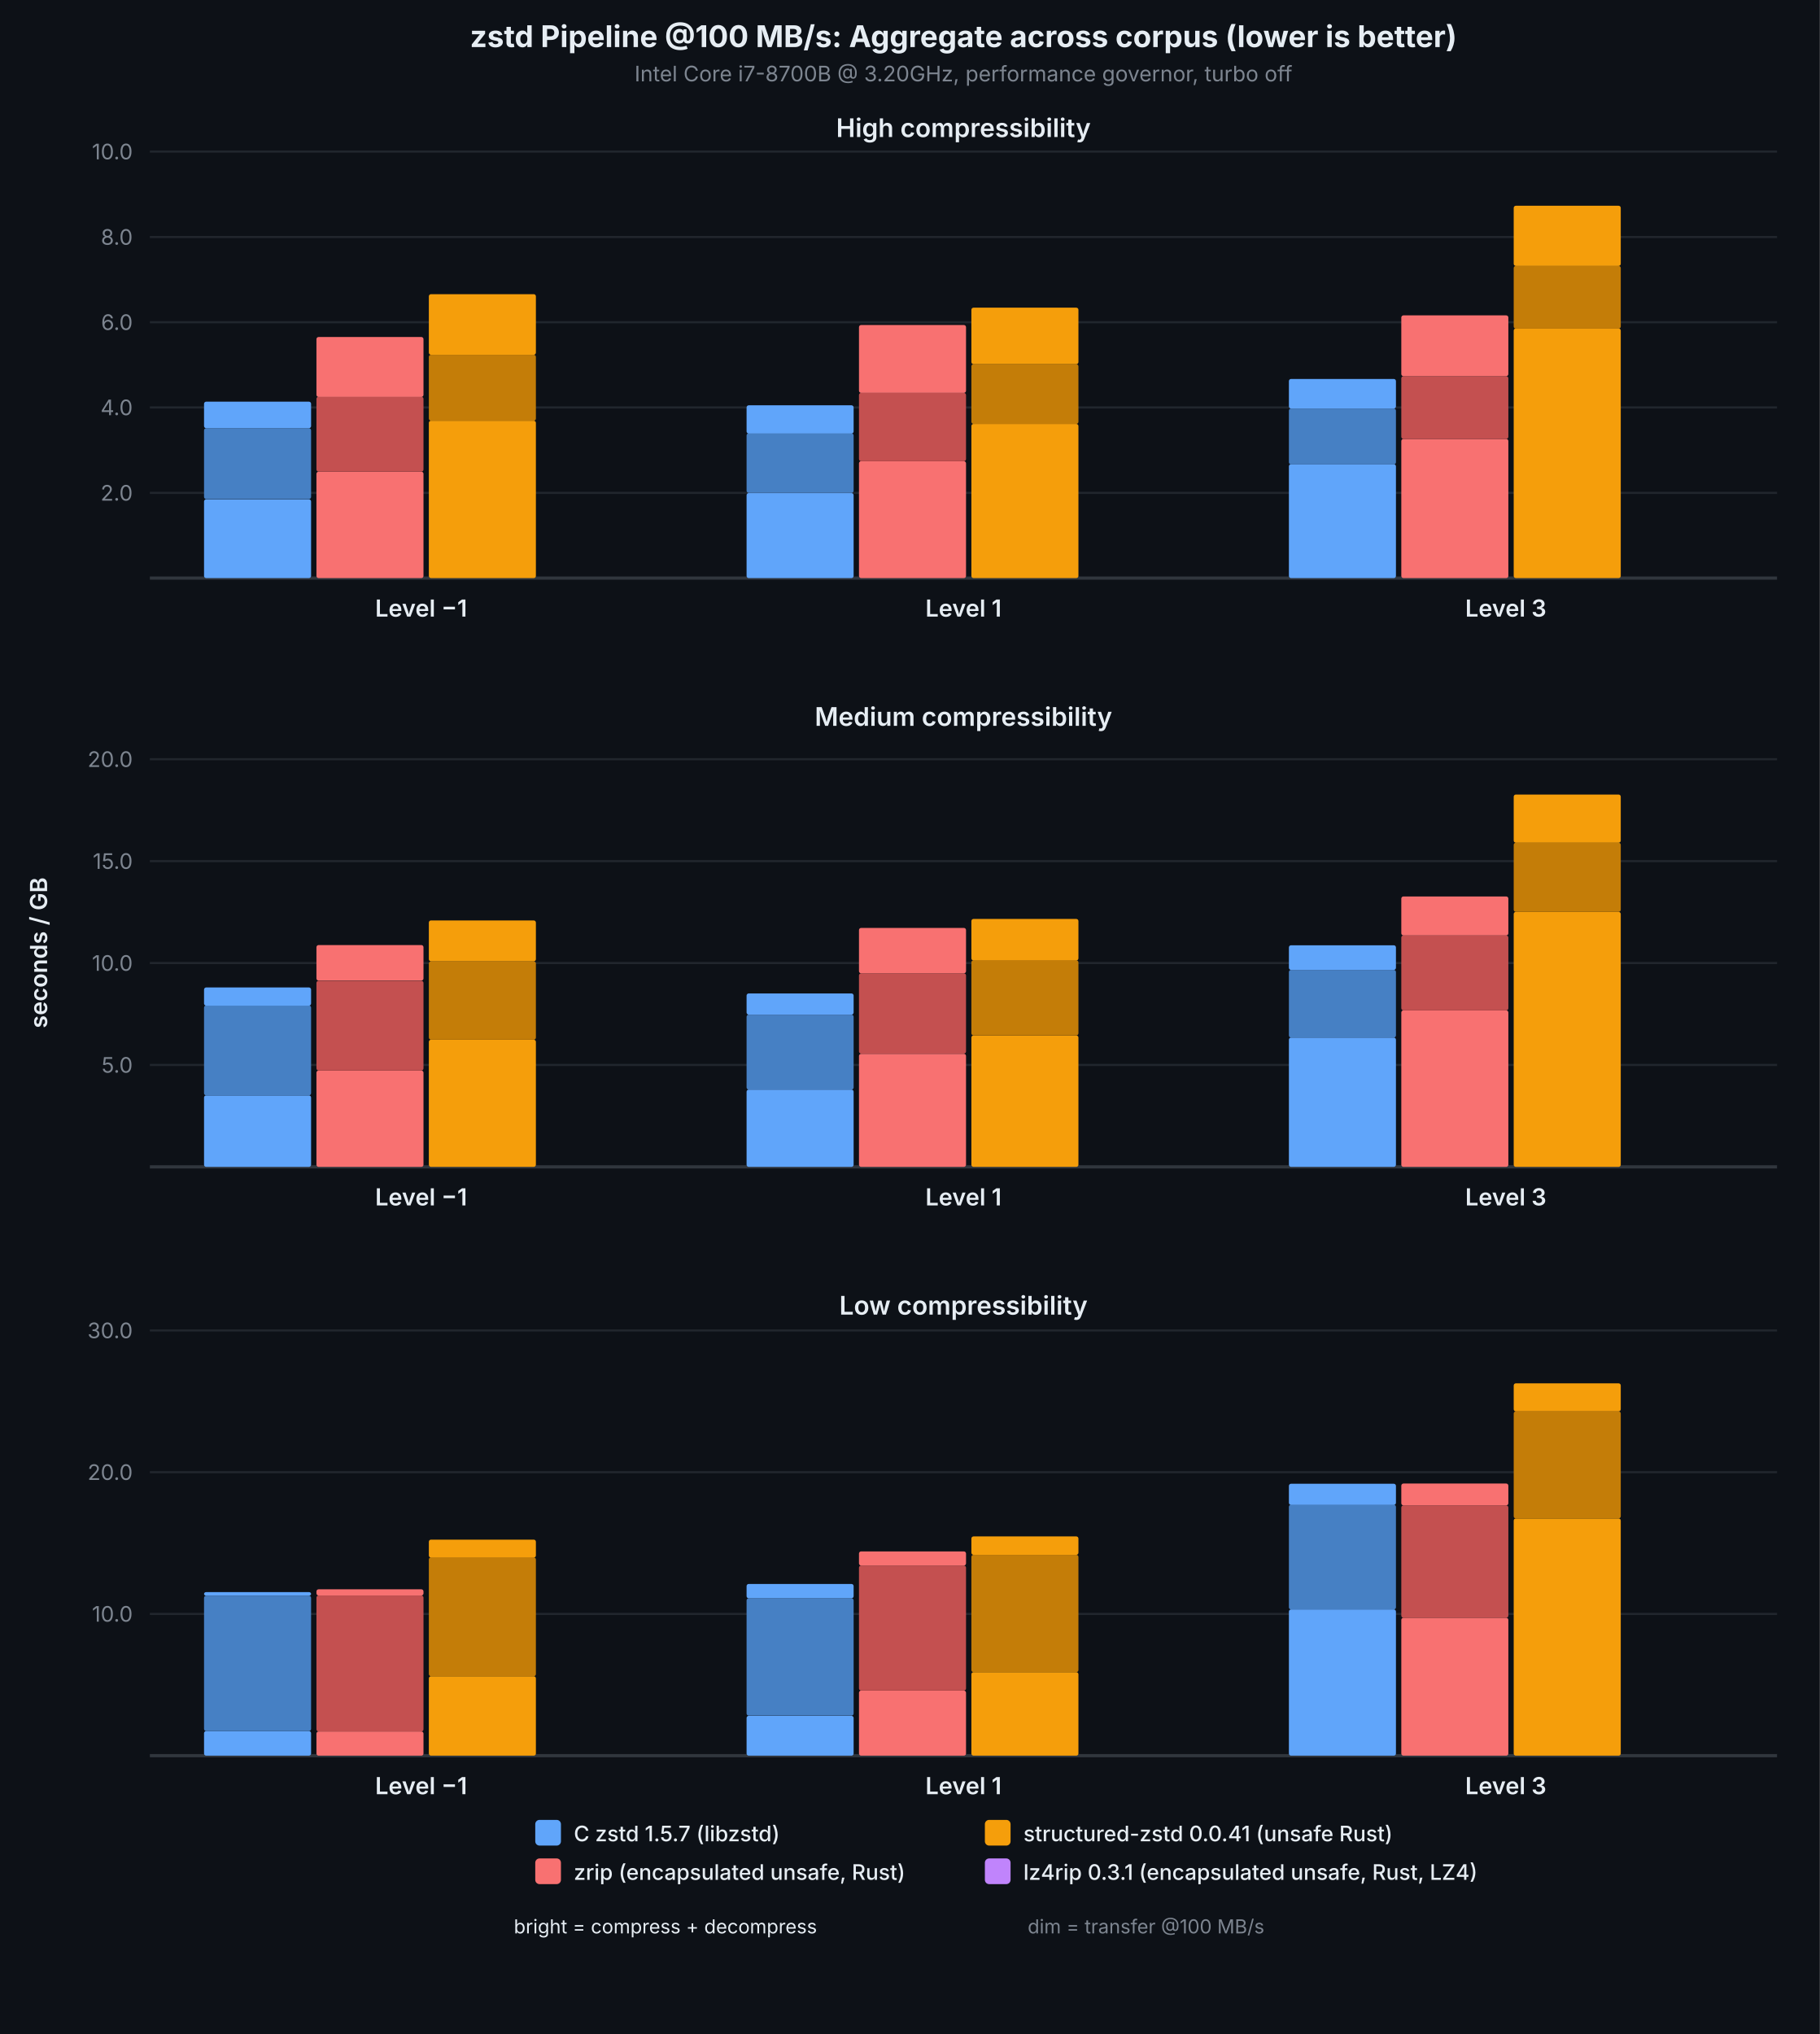
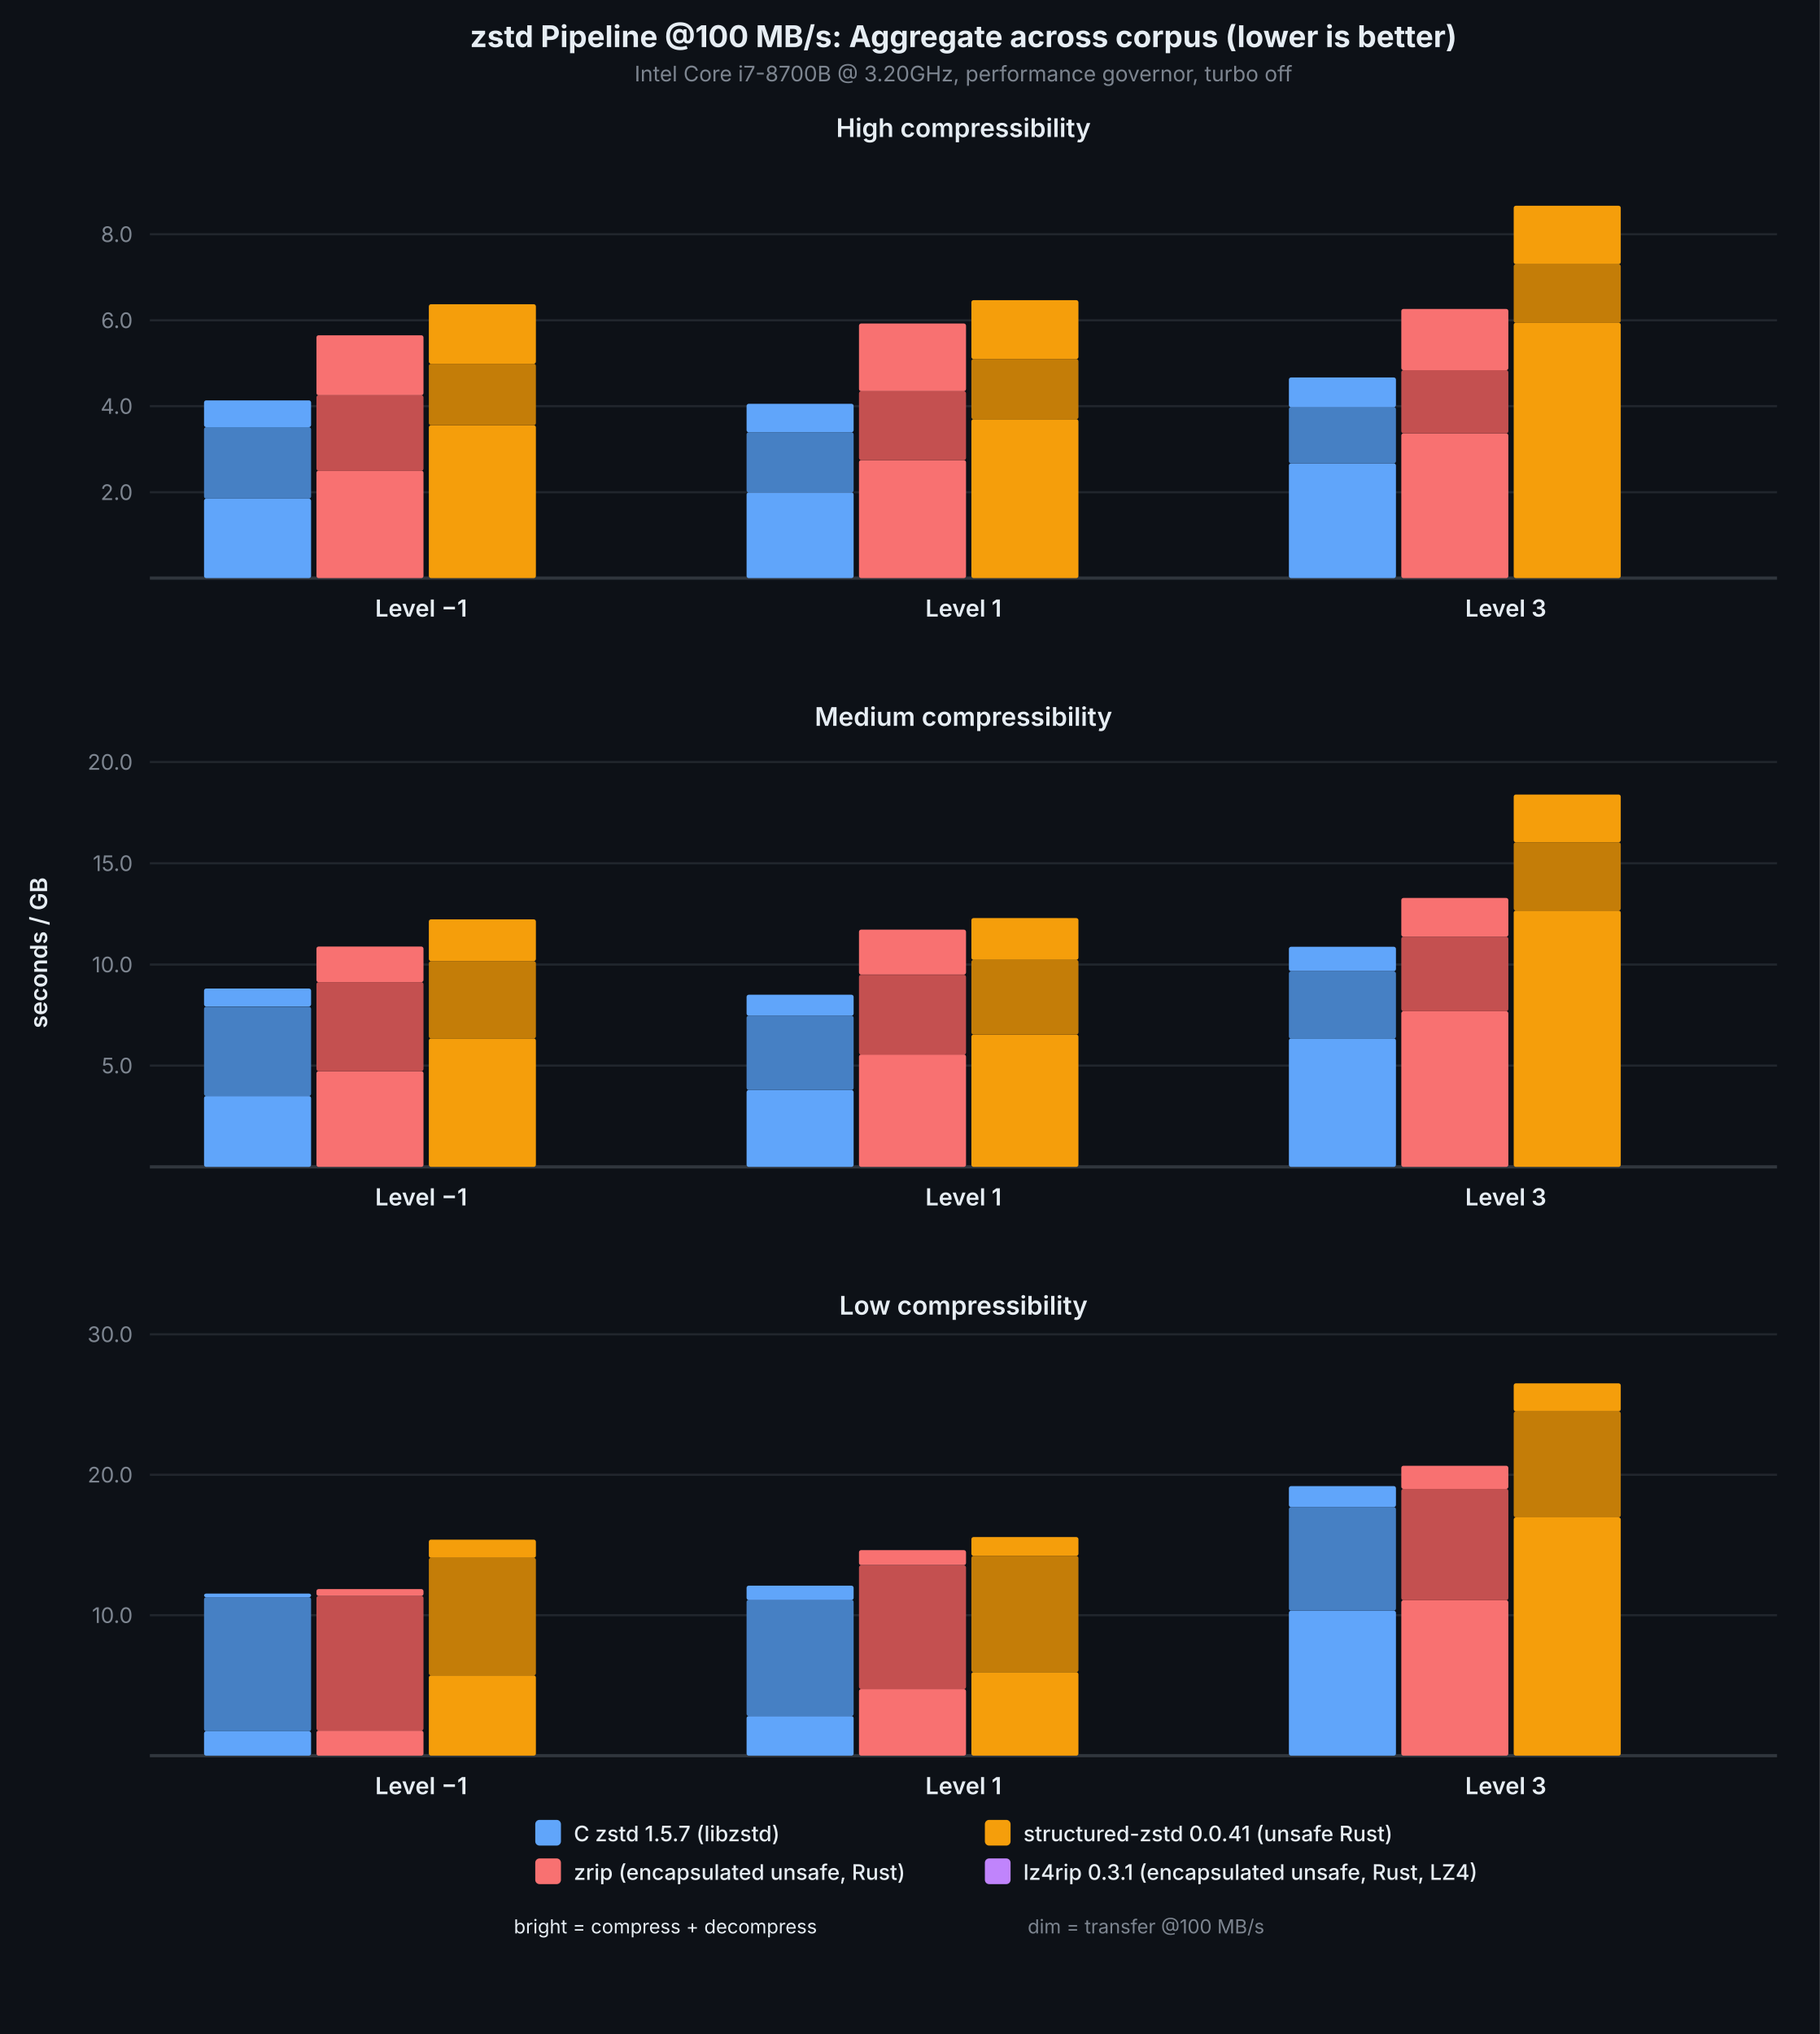
<svg xmlns="http://www.w3.org/2000/svg" viewBox="0 0 850 950" font-family="system-ui, -apple-system, sans-serif">
  <rect width="850" height="950" fill="#0d1117" />
  <text x="450.0" y="22" text-anchor="middle" fill="#e6edf3" font-size="14" font-weight="700">zstd Pipeline @100 MB/s: Aggregate across corpus (lower is better)</text>
  <text x="450.0" y="38" text-anchor="middle" fill="#7d8590" font-size="10">Intel Core i7-8700B @ 3.20GHz, performance governor, turbo off</text>
  <text x="22" y="445.0" text-anchor="middle" fill="#e6edf3" font-size="11" font-weight="600" transform="rotate(-90,22,445.0)">seconds / GB</text>
  <text x="450.0" y="64" text-anchor="middle" fill="#e6edf3" font-size="12" font-weight="600">High compressibility</text>
-   <line x1="70" y1="230.2" x2="830" y2="230.2" stroke="#21262d" stroke-width="1" />
-   <text x="62" y="230.2" text-anchor="end" dominant-baseline="middle" fill="#7d8590" font-size="10">2.0</text>
-   <line x1="70" y1="190.3" x2="830" y2="190.3" stroke="#21262d" stroke-width="1" />
-   <text x="62" y="190.3" text-anchor="end" dominant-baseline="middle" fill="#7d8590" font-size="10">4.0</text>
-   <line x1="70" y1="150.5" x2="830" y2="150.5" stroke="#21262d" stroke-width="1" />
-   <text x="62" y="150.5" text-anchor="end" dominant-baseline="middle" fill="#7d8590" font-size="10">6.0</text>
-   <line x1="70" y1="110.7" x2="830" y2="110.7" stroke="#21262d" stroke-width="1" />
-   <text x="62" y="110.7" text-anchor="end" dominant-baseline="middle" fill="#7d8590" font-size="10">8.0</text>
-   <line x1="70" y1="70.8" x2="830" y2="70.8" stroke="#21262d" stroke-width="1" />
-   <text x="62" y="70.8" text-anchor="end" dominant-baseline="middle" fill="#7d8590" font-size="10">10.0</text>
+   <line x1="70" y1="229.9" x2="830" y2="229.9" stroke="#21262d" stroke-width="1" />
+   <text x="62" y="229.9" text-anchor="end" dominant-baseline="middle" fill="#7d8590" font-size="10">2.0</text>
+   <line x1="70" y1="189.7" x2="830" y2="189.7" stroke="#21262d" stroke-width="1" />
+   <text x="62" y="189.7" text-anchor="end" dominant-baseline="middle" fill="#7d8590" font-size="10">4.0</text>
+   <line x1="70" y1="149.6" x2="830" y2="149.6" stroke="#21262d" stroke-width="1" />
+   <text x="62" y="149.6" text-anchor="end" dominant-baseline="middle" fill="#7d8590" font-size="10">6.0</text>
+   <line x1="70" y1="109.4" x2="830" y2="109.4" stroke="#21262d" stroke-width="1" />
+   <text x="62" y="109.4" text-anchor="end" dominant-baseline="middle" fill="#7d8590" font-size="10">8.0</text>
  <line x1="70" y1="270" x2="830" y2="270" stroke="#30363d" stroke-width="1.5" />
-   <rect x="95.3" y="233.2" width="50.0" height="36.8" fill="#60a5fa" rx="1" />
-   <rect x="95.3" y="200.0" width="50.0" height="33.1" fill="#4680c4" rx="1" />
-   <rect x="95.3" y="187.6" width="50.0" height="12.4" fill="#60a5fa" rx="1" />
-   <rect x="147.8" y="220.3" width="50.0" height="49.7" fill="#f87171" rx="1" />
-   <rect x="147.8" y="185.3" width="50.0" height="35.0" fill="#c45050" rx="1" />
-   <rect x="147.8" y="157.4" width="50.0" height="28.0" fill="#f87171" rx="1" />
-   <rect x="200.3" y="196.5" width="50.0" height="73.5" fill="#f59e0b" rx="1" />
-   <rect x="200.3" y="165.7" width="50.0" height="30.8" fill="#c47d08" rx="1" />
-   <rect x="200.3" y="137.4" width="50.0" height="28.3" fill="#f59e0b" rx="1" />
+   <rect x="95.3" y="232.9" width="50.0" height="37.1" fill="#60a5fa" rx="1" />
+   <rect x="95.3" y="199.5" width="50.0" height="33.4" fill="#4680c4" rx="1" />
+   <rect x="95.3" y="187.0" width="50.0" height="12.5" fill="#60a5fa" rx="1" />
+   <rect x="147.8" y="219.8" width="50.0" height="50.2" fill="#f87171" rx="1" />
+   <rect x="147.8" y="184.6" width="50.0" height="35.3" fill="#c45050" rx="1" />
+   <rect x="147.8" y="156.6" width="50.0" height="28.0" fill="#f87171" rx="1" />
+   <rect x="200.3" y="198.6" width="50.0" height="71.4" fill="#f59e0b" rx="1" />
+   <rect x="200.3" y="169.9" width="50.0" height="28.7" fill="#c47d08" rx="1" />
+   <rect x="200.3" y="142.1" width="50.0" height="27.8" fill="#f59e0b" rx="1" />
  <text x="196.7" y="288" text-anchor="middle" fill="#e6edf3" font-size="11" font-weight="600">Level −1</text>
-   <rect x="348.7" y="230.3" width="50.0" height="39.7" fill="#60a5fa" rx="1" />
-   <rect x="348.7" y="202.4" width="50.0" height="27.8" fill="#4680c4" rx="1" />
-   <rect x="348.7" y="189.3" width="50.0" height="13.2" fill="#60a5fa" rx="1" />
-   <rect x="401.2" y="215.4" width="50.0" height="54.6" fill="#f87171" rx="1" />
-   <rect x="401.2" y="183.5" width="50.0" height="31.9" fill="#c45050" rx="1" />
-   <rect x="401.2" y="151.8" width="50.0" height="31.7" fill="#f87171" rx="1" />
-   <rect x="453.7" y="198.0" width="50.0" height="72.0" fill="#f59e0b" rx="1" />
-   <rect x="453.7" y="170.1" width="50.0" height="27.9" fill="#c47d08" rx="1" />
-   <rect x="453.7" y="143.7" width="50.0" height="26.4" fill="#f59e0b" rx="1" />
+   <rect x="348.7" y="230.0" width="50.0" height="40.0" fill="#60a5fa" rx="1" />
+   <rect x="348.7" y="201.9" width="50.0" height="28.1" fill="#4680c4" rx="1" />
+   <rect x="348.7" y="188.6" width="50.0" height="13.3" fill="#60a5fa" rx="1" />
+   <rect x="401.2" y="214.9" width="50.0" height="55.1" fill="#f87171" rx="1" />
+   <rect x="401.2" y="182.7" width="50.0" height="32.2" fill="#c45050" rx="1" />
+   <rect x="401.2" y="151.1" width="50.0" height="31.6" fill="#f87171" rx="1" />
+   <rect x="453.7" y="195.8" width="50.0" height="74.2" fill="#f59e0b" rx="1" />
+   <rect x="453.7" y="167.7" width="50.0" height="28.1" fill="#c47d08" rx="1" />
+   <rect x="453.7" y="140.2" width="50.0" height="27.5" fill="#f59e0b" rx="1" />
  <text x="450.0" y="288" text-anchor="middle" fill="#e6edf3" font-size="11" font-weight="600">Level 1</text>
-   <rect x="602.0" y="216.8" width="50.0" height="53.2" fill="#60a5fa" rx="1" />
-   <rect x="602.0" y="190.8" width="50.0" height="26.1" fill="#4680c4" rx="1" />
-   <rect x="602.0" y="177.0" width="50.0" height="13.8" fill="#60a5fa" rx="1" />
-   <rect x="654.5" y="205.0" width="50.0" height="65.0" fill="#f87171" rx="1" />
-   <rect x="654.5" y="175.7" width="50.0" height="29.3" fill="#c45050" rx="1" />
-   <rect x="654.5" y="147.3" width="50.0" height="28.4" fill="#f87171" rx="1" />
-   <rect x="707.0" y="153.4" width="50.0" height="116.6" fill="#f59e0b" rx="1" />
-   <rect x="707.0" y="124.2" width="50.0" height="29.3" fill="#c47d08" rx="1" />
-   <rect x="707.0" y="96.1" width="50.0" height="28.1" fill="#f59e0b" rx="1" />
+   <rect x="602.0" y="216.4" width="50.0" height="53.6" fill="#60a5fa" rx="1" />
+   <rect x="602.0" y="190.1" width="50.0" height="26.3" fill="#4680c4" rx="1" />
+   <rect x="602.0" y="176.3" width="50.0" height="13.9" fill="#60a5fa" rx="1" />
+   <rect x="654.5" y="202.4" width="50.0" height="67.6" fill="#f87171" rx="1" />
+   <rect x="654.5" y="172.9" width="50.0" height="29.5" fill="#c45050" rx="1" />
+   <rect x="654.5" y="144.3" width="50.0" height="28.6" fill="#f87171" rx="1" />
+   <rect x="707.0" y="150.7" width="50.0" height="119.3" fill="#f59e0b" rx="1" />
+   <rect x="707.0" y="123.4" width="50.0" height="27.4" fill="#c47d08" rx="1" />
+   <rect x="707.0" y="96.1" width="50.0" height="27.3" fill="#f59e0b" rx="1" />
  <text x="703.3" y="288" text-anchor="middle" fill="#e6edf3" font-size="11" font-weight="600">Level 3</text>
  <text x="450.0" y="339" text-anchor="middle" fill="#e6edf3" font-size="12" font-weight="600">Medium compressibility</text>
-   <line x1="70" y1="497.4" x2="830" y2="497.4" stroke="#21262d" stroke-width="1" />
-   <text x="62" y="497.4" text-anchor="end" dominant-baseline="middle" fill="#7d8590" font-size="10">5.0</text>
-   <line x1="70" y1="449.8" x2="830" y2="449.8" stroke="#21262d" stroke-width="1" />
-   <text x="62" y="449.8" text-anchor="end" dominant-baseline="middle" fill="#7d8590" font-size="10">10.0</text>
-   <line x1="70" y1="402.2" x2="830" y2="402.2" stroke="#21262d" stroke-width="1" />
-   <text x="62" y="402.2" text-anchor="end" dominant-baseline="middle" fill="#7d8590" font-size="10">15.0</text>
-   <line x1="70" y1="354.6" x2="830" y2="354.6" stroke="#21262d" stroke-width="1" />
-   <text x="62" y="354.6" text-anchor="end" dominant-baseline="middle" fill="#7d8590" font-size="10">20.0</text>
+   <line x1="70" y1="497.7" x2="830" y2="497.7" stroke="#21262d" stroke-width="1" />
+   <text x="62" y="497.7" text-anchor="end" dominant-baseline="middle" fill="#7d8590" font-size="10">5.0</text>
+   <line x1="70" y1="450.5" x2="830" y2="450.5" stroke="#21262d" stroke-width="1" />
+   <text x="62" y="450.5" text-anchor="end" dominant-baseline="middle" fill="#7d8590" font-size="10">10.0</text>
+   <line x1="70" y1="403.2" x2="830" y2="403.2" stroke="#21262d" stroke-width="1" />
+   <text x="62" y="403.2" text-anchor="end" dominant-baseline="middle" fill="#7d8590" font-size="10">15.0</text>
+   <line x1="70" y1="355.9" x2="830" y2="355.9" stroke="#21262d" stroke-width="1" />
+   <text x="62" y="355.9" text-anchor="end" dominant-baseline="middle" fill="#7d8590" font-size="10">20.0</text>
  <line x1="70" y1="545" x2="830" y2="545" stroke="#30363d" stroke-width="1.5" />
-   <rect x="95.3" y="511.6" width="50.0" height="33.4" fill="#60a5fa" rx="1" />
-   <rect x="95.3" y="469.6" width="50.0" height="42.0" fill="#4680c4" rx="1" />
-   <rect x="95.3" y="461.2" width="50.0" height="8.5" fill="#60a5fa" rx="1" />
-   <rect x="147.8" y="500.0" width="50.0" height="45.0" fill="#f87171" rx="1" />
-   <rect x="147.8" y="458.1" width="50.0" height="41.9" fill="#c45050" rx="1" />
-   <rect x="147.8" y="441.4" width="50.0" height="16.6" fill="#f87171" rx="1" />
-   <rect x="200.3" y="485.6" width="50.0" height="59.4" fill="#f59e0b" rx="1" />
-   <rect x="200.3" y="449.0" width="50.0" height="36.6" fill="#c47d08" rx="1" />
-   <rect x="200.3" y="429.9" width="50.0" height="19.1" fill="#f59e0b" rx="1" />
+   <rect x="95.3" y="511.9" width="50.0" height="33.1" fill="#60a5fa" rx="1" />
+   <rect x="95.3" y="470.2" width="50.0" height="41.7" fill="#4680c4" rx="1" />
+   <rect x="95.3" y="461.7" width="50.0" height="8.4" fill="#60a5fa" rx="1" />
+   <rect x="147.8" y="500.3" width="50.0" height="44.7" fill="#f87171" rx="1" />
+   <rect x="147.8" y="458.7" width="50.0" height="41.6" fill="#c45050" rx="1" />
+   <rect x="147.8" y="442.1" width="50.0" height="16.6" fill="#f87171" rx="1" />
+   <rect x="200.3" y="485.0" width="50.0" height="60.0" fill="#f59e0b" rx="1" />
+   <rect x="200.3" y="448.9" width="50.0" height="36.1" fill="#c47d08" rx="1" />
+   <rect x="200.3" y="429.4" width="50.0" height="19.5" fill="#f59e0b" rx="1" />
  <text x="196.7" y="563" text-anchor="middle" fill="#e6edf3" font-size="11" font-weight="600">Level −1</text>
-   <rect x="348.7" y="508.9" width="50.0" height="36.1" fill="#60a5fa" rx="1" />
-   <rect x="348.7" y="473.9" width="50.0" height="35.0" fill="#4680c4" rx="1" />
-   <rect x="348.7" y="464.0" width="50.0" height="9.9" fill="#60a5fa" rx="1" />
-   <rect x="401.2" y="492.2" width="50.0" height="52.8" fill="#f87171" rx="1" />
-   <rect x="401.2" y="454.6" width="50.0" height="37.5" fill="#c45050" rx="1" />
-   <rect x="401.2" y="433.4" width="50.0" height="21.2" fill="#f87171" rx="1" />
-   <rect x="453.7" y="483.6" width="50.0" height="61.4" fill="#f59e0b" rx="1" />
-   <rect x="453.7" y="448.5" width="50.0" height="35.1" fill="#c47d08" rx="1" />
-   <rect x="453.7" y="429.2" width="50.0" height="19.4" fill="#f59e0b" rx="1" />
+   <rect x="348.7" y="509.1" width="50.0" height="35.9" fill="#60a5fa" rx="1" />
+   <rect x="348.7" y="474.4" width="50.0" height="34.7" fill="#4680c4" rx="1" />
+   <rect x="348.7" y="464.6" width="50.0" height="9.8" fill="#60a5fa" rx="1" />
+   <rect x="401.2" y="492.5" width="50.0" height="52.5" fill="#f87171" rx="1" />
+   <rect x="401.2" y="455.3" width="50.0" height="37.3" fill="#c45050" rx="1" />
+   <rect x="401.2" y="434.2" width="50.0" height="21.0" fill="#f87171" rx="1" />
+   <rect x="453.7" y="483.2" width="50.0" height="61.8" fill="#f59e0b" rx="1" />
+   <rect x="453.7" y="448.3" width="50.0" height="34.9" fill="#c47d08" rx="1" />
+   <rect x="453.7" y="428.8" width="50.0" height="19.5" fill="#f59e0b" rx="1" />
  <text x="450.0" y="563" text-anchor="middle" fill="#e6edf3" font-size="11" font-weight="600">Level 1</text>
-   <rect x="602.0" y="484.6" width="50.0" height="60.4" fill="#60a5fa" rx="1" />
-   <rect x="602.0" y="453.0" width="50.0" height="31.6" fill="#4680c4" rx="1" />
-   <rect x="602.0" y="441.5" width="50.0" height="11.5" fill="#60a5fa" rx="1" />
-   <rect x="654.5" y="471.9" width="50.0" height="73.1" fill="#f87171" rx="1" />
-   <rect x="654.5" y="436.9" width="50.0" height="35.0" fill="#c45050" rx="1" />
-   <rect x="654.5" y="418.7" width="50.0" height="18.2" fill="#f87171" rx="1" />
-   <rect x="707.0" y="425.9" width="50.0" height="119.1" fill="#f59e0b" rx="1" />
-   <rect x="707.0" y="393.6" width="50.0" height="32.3" fill="#c47d08" rx="1" />
-   <rect x="707.0" y="371.1" width="50.0" height="22.5" fill="#f59e0b" rx="1" />
+   <rect x="602.0" y="485.0" width="50.0" height="60.0" fill="#60a5fa" rx="1" />
+   <rect x="602.0" y="453.7" width="50.0" height="31.4" fill="#4680c4" rx="1" />
+   <rect x="602.0" y="442.2" width="50.0" height="11.4" fill="#60a5fa" rx="1" />
+   <rect x="654.5" y="472.3" width="50.0" height="72.7" fill="#f87171" rx="1" />
+   <rect x="654.5" y="437.5" width="50.0" height="34.8" fill="#c45050" rx="1" />
+   <rect x="654.5" y="419.4" width="50.0" height="18.1" fill="#f87171" rx="1" />
+   <rect x="707.0" y="425.3" width="50.0" height="119.7" fill="#f59e0b" rx="1" />
+   <rect x="707.0" y="393.4" width="50.0" height="31.9" fill="#c47d08" rx="1" />
+   <rect x="707.0" y="371.1" width="50.0" height="22.3" fill="#f59e0b" rx="1" />
  <text x="703.3" y="563" text-anchor="middle" fill="#e6edf3" font-size="11" font-weight="600">Level 3</text>
  <text x="450.0" y="614" text-anchor="middle" fill="#e6edf3" font-size="12" font-weight="600">Low compressibility</text>
-   <line x1="70" y1="753.8" x2="830" y2="753.8" stroke="#21262d" stroke-width="1" />
-   <text x="62" y="753.8" text-anchor="end" dominant-baseline="middle" fill="#7d8590" font-size="10">10.0</text>
-   <line x1="70" y1="687.6" x2="830" y2="687.6" stroke="#21262d" stroke-width="1" />
-   <text x="62" y="687.6" text-anchor="end" dominant-baseline="middle" fill="#7d8590" font-size="10">20.0</text>
-   <line x1="70" y1="621.4" x2="830" y2="621.4" stroke="#21262d" stroke-width="1" />
-   <text x="62" y="621.4" text-anchor="end" dominant-baseline="middle" fill="#7d8590" font-size="10">30.0</text>
+   <line x1="70" y1="754.4" x2="830" y2="754.4" stroke="#21262d" stroke-width="1" />
+   <text x="62" y="754.4" text-anchor="end" dominant-baseline="middle" fill="#7d8590" font-size="10">10.0</text>
+   <line x1="70" y1="688.8" x2="830" y2="688.8" stroke="#21262d" stroke-width="1" />
+   <text x="62" y="688.8" text-anchor="end" dominant-baseline="middle" fill="#7d8590" font-size="10">20.0</text>
+   <line x1="70" y1="623.2" x2="830" y2="623.2" stroke="#21262d" stroke-width="1" />
+   <text x="62" y="623.2" text-anchor="end" dominant-baseline="middle" fill="#7d8590" font-size="10">30.0</text>
  <line x1="70" y1="820" x2="830" y2="820" stroke="#30363d" stroke-width="1.5" />
-   <rect x="95.3" y="808.5" width="50.0" height="11.5" fill="#60a5fa" rx="1" />
-   <rect x="95.3" y="745.3" width="50.0" height="63.2" fill="#4680c4" rx="1" />
-   <rect x="95.3" y="743.6" width="50.0" height="1.7" fill="#60a5fa" rx="1" />
-   <rect x="147.8" y="808.7" width="50.0" height="11.3" fill="#f87171" rx="1" />
-   <rect x="147.8" y="745.2" width="50.0" height="63.5" fill="#c45050" rx="1" />
-   <rect x="147.8" y="742.3" width="50.0" height="2.9" fill="#f87171" rx="1" />
-   <rect x="200.3" y="782.9" width="50.0" height="37.1" fill="#f59e0b" rx="1" />
-   <rect x="200.3" y="727.4" width="50.0" height="55.5" fill="#c47d08" rx="1" />
-   <rect x="200.3" y="719.1" width="50.0" height="8.4" fill="#f59e0b" rx="1" />
+   <rect x="95.3" y="808.6" width="50.0" height="11.4" fill="#60a5fa" rx="1" />
+   <rect x="95.3" y="746.0" width="50.0" height="62.6" fill="#4680c4" rx="1" />
+   <rect x="95.3" y="744.3" width="50.0" height="1.7" fill="#60a5fa" rx="1" />
+   <rect x="147.8" y="808.3" width="50.0" height="11.7" fill="#f87171" rx="1" />
+   <rect x="147.8" y="745.4" width="50.0" height="62.9" fill="#c45050" rx="1" />
+   <rect x="147.8" y="742.2" width="50.0" height="3.2" fill="#f87171" rx="1" />
+   <rect x="200.3" y="782.5" width="50.0" height="37.5" fill="#f59e0b" rx="1" />
+   <rect x="200.3" y="727.6" width="50.0" height="54.9" fill="#c47d08" rx="1" />
+   <rect x="200.3" y="719.1" width="50.0" height="8.5" fill="#f59e0b" rx="1" />
  <text x="196.7" y="838" text-anchor="middle" fill="#e6edf3" font-size="11" font-weight="600">Level −1</text>
-   <rect x="348.7" y="801.4" width="50.0" height="18.6" fill="#60a5fa" rx="1" />
-   <rect x="348.7" y="746.5" width="50.0" height="54.8" fill="#4680c4" rx="1" />
-   <rect x="348.7" y="739.8" width="50.0" height="6.7" fill="#60a5fa" rx="1" />
-   <rect x="401.2" y="789.6" width="50.0" height="30.4" fill="#f87171" rx="1" />
-   <rect x="401.2" y="731.2" width="50.0" height="58.4" fill="#c45050" rx="1" />
-   <rect x="401.2" y="724.6" width="50.0" height="6.6" fill="#f87171" rx="1" />
+   <rect x="348.7" y="801.5" width="50.0" height="18.5" fill="#60a5fa" rx="1" />
+   <rect x="348.7" y="747.2" width="50.0" height="54.3" fill="#4680c4" rx="1" />
+   <rect x="348.7" y="740.6" width="50.0" height="6.7" fill="#60a5fa" rx="1" />
+   <rect x="401.2" y="788.9" width="50.0" height="31.1" fill="#f87171" rx="1" />
+   <rect x="401.2" y="731.1" width="50.0" height="57.8" fill="#c45050" rx="1" />
+   <rect x="401.2" y="724.0" width="50.0" height="7.0" fill="#f87171" rx="1" />
  <rect x="453.7" y="781.0" width="50.0" height="39.0" fill="#f59e0b" rx="1" />
-   <rect x="453.7" y="726.2" width="50.0" height="54.8" fill="#c47d08" rx="1" />
-   <rect x="453.7" y="717.6" width="50.0" height="8.6" fill="#f59e0b" rx="1" />
+   <rect x="453.7" y="726.7" width="50.0" height="54.3" fill="#c47d08" rx="1" />
+   <rect x="453.7" y="717.9" width="50.0" height="8.8" fill="#f59e0b" rx="1" />
  <text x="450.0" y="838" text-anchor="middle" fill="#e6edf3" font-size="11" font-weight="600">Level 1</text>
-   <rect x="602.0" y="751.7" width="50.0" height="68.3" fill="#60a5fa" rx="1" />
-   <rect x="602.0" y="702.8" width="50.0" height="48.9" fill="#4680c4" rx="1" />
-   <rect x="602.0" y="693.0" width="50.0" height="9.9" fill="#60a5fa" rx="1" />
-   <rect x="654.5" y="755.6" width="50.0" height="64.4" fill="#f87171" rx="1" />
-   <rect x="654.5" y="703.1" width="50.0" height="52.5" fill="#c45050" rx="1" />
-   <rect x="654.5" y="692.9" width="50.0" height="10.2" fill="#f87171" rx="1" />
-   <rect x="707.0" y="709.2" width="50.0" height="110.8" fill="#f59e0b" rx="1" />
-   <rect x="707.0" y="659.2" width="50.0" height="50.0" fill="#c47d08" rx="1" />
+   <rect x="602.0" y="752.3" width="50.0" height="67.7" fill="#60a5fa" rx="1" />
+   <rect x="602.0" y="703.9" width="50.0" height="48.4" fill="#4680c4" rx="1" />
+   <rect x="602.0" y="694.1" width="50.0" height="9.8" fill="#60a5fa" rx="1" />
+   <rect x="654.5" y="747.4" width="50.0" height="72.6" fill="#f87171" rx="1" />
+   <rect x="654.5" y="695.4" width="50.0" height="52.0" fill="#c45050" rx="1" />
+   <rect x="654.5" y="684.6" width="50.0" height="10.8" fill="#f87171" rx="1" />
+   <rect x="707.0" y="708.7" width="50.0" height="111.3" fill="#f59e0b" rx="1" />
+   <rect x="707.0" y="659.2" width="50.0" height="49.5" fill="#c47d08" rx="1" />
  <rect x="707.0" y="646.1" width="50.0" height="13.1" fill="#f59e0b" rx="1" />
  <text x="703.3" y="838" text-anchor="middle" fill="#e6edf3" font-size="11" font-weight="600">Level 3</text>
  <rect x="250" y="850" width="12" height="12" fill="#60a5fa" rx="2" />
  <text x="268" y="860" fill="#e6edf3" font-size="10" font-weight="500">C zstd 1.5.7 (libzstd)</text>
  <rect x="250" y="868" width="12" height="12" fill="#f87171" rx="2" />
  <text x="268" y="878" fill="#e6edf3" font-size="10" font-weight="500">zrip (encapsulated unsafe, Rust)</text>
  <rect x="460" y="850" width="12" height="12" fill="#f59e0b" rx="2" />
  <text x="478" y="860" fill="#e6edf3" font-size="10" font-weight="500">structured-zstd 0.0.41 (unsafe Rust)</text>
  <rect x="460" y="868" width="12" height="12" fill="#c084fc" rx="2" />
  <text x="478" y="878" fill="#e6edf3" font-size="10" font-weight="500">lz4rip 0.3.1 (encapsulated unsafe, Rust, LZ4)</text>
  <text x="240" y="903" fill="#e6edf3" font-size="9">bright = compress + decompress</text>
  <text x="480" y="903" fill="#7d8590" font-size="9">dim = transfer @100 MB/s</text>
</svg>
